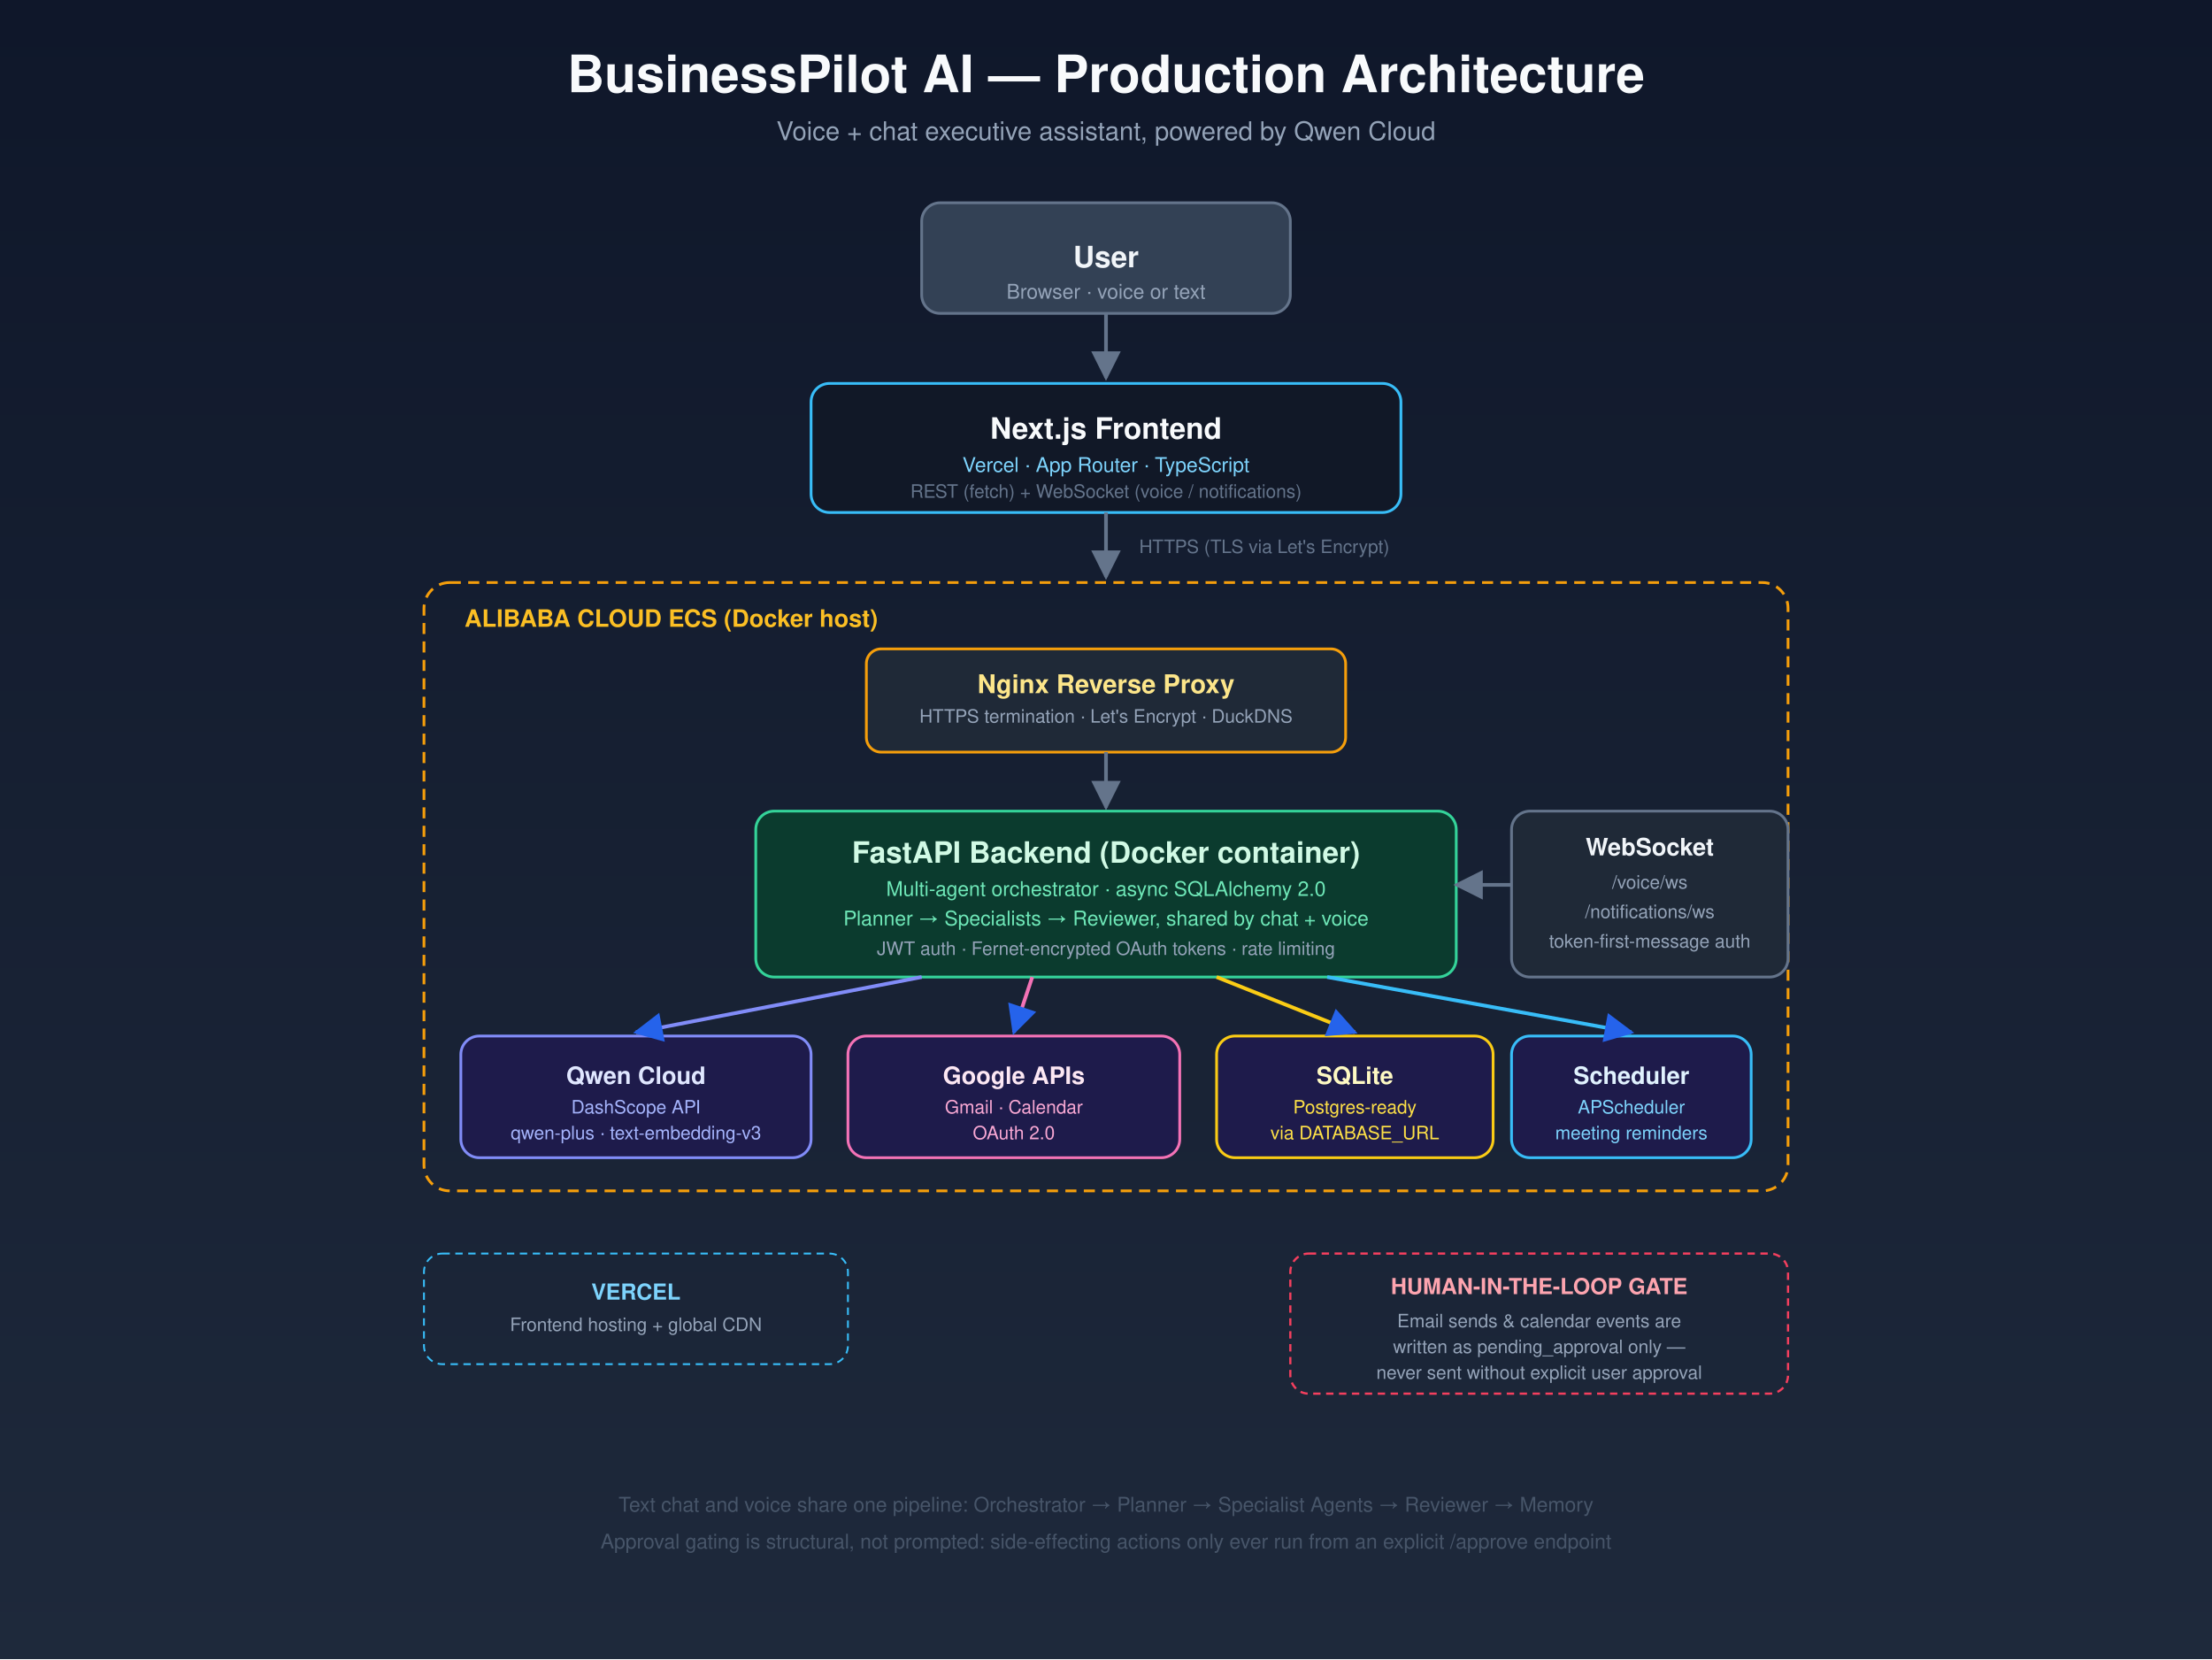
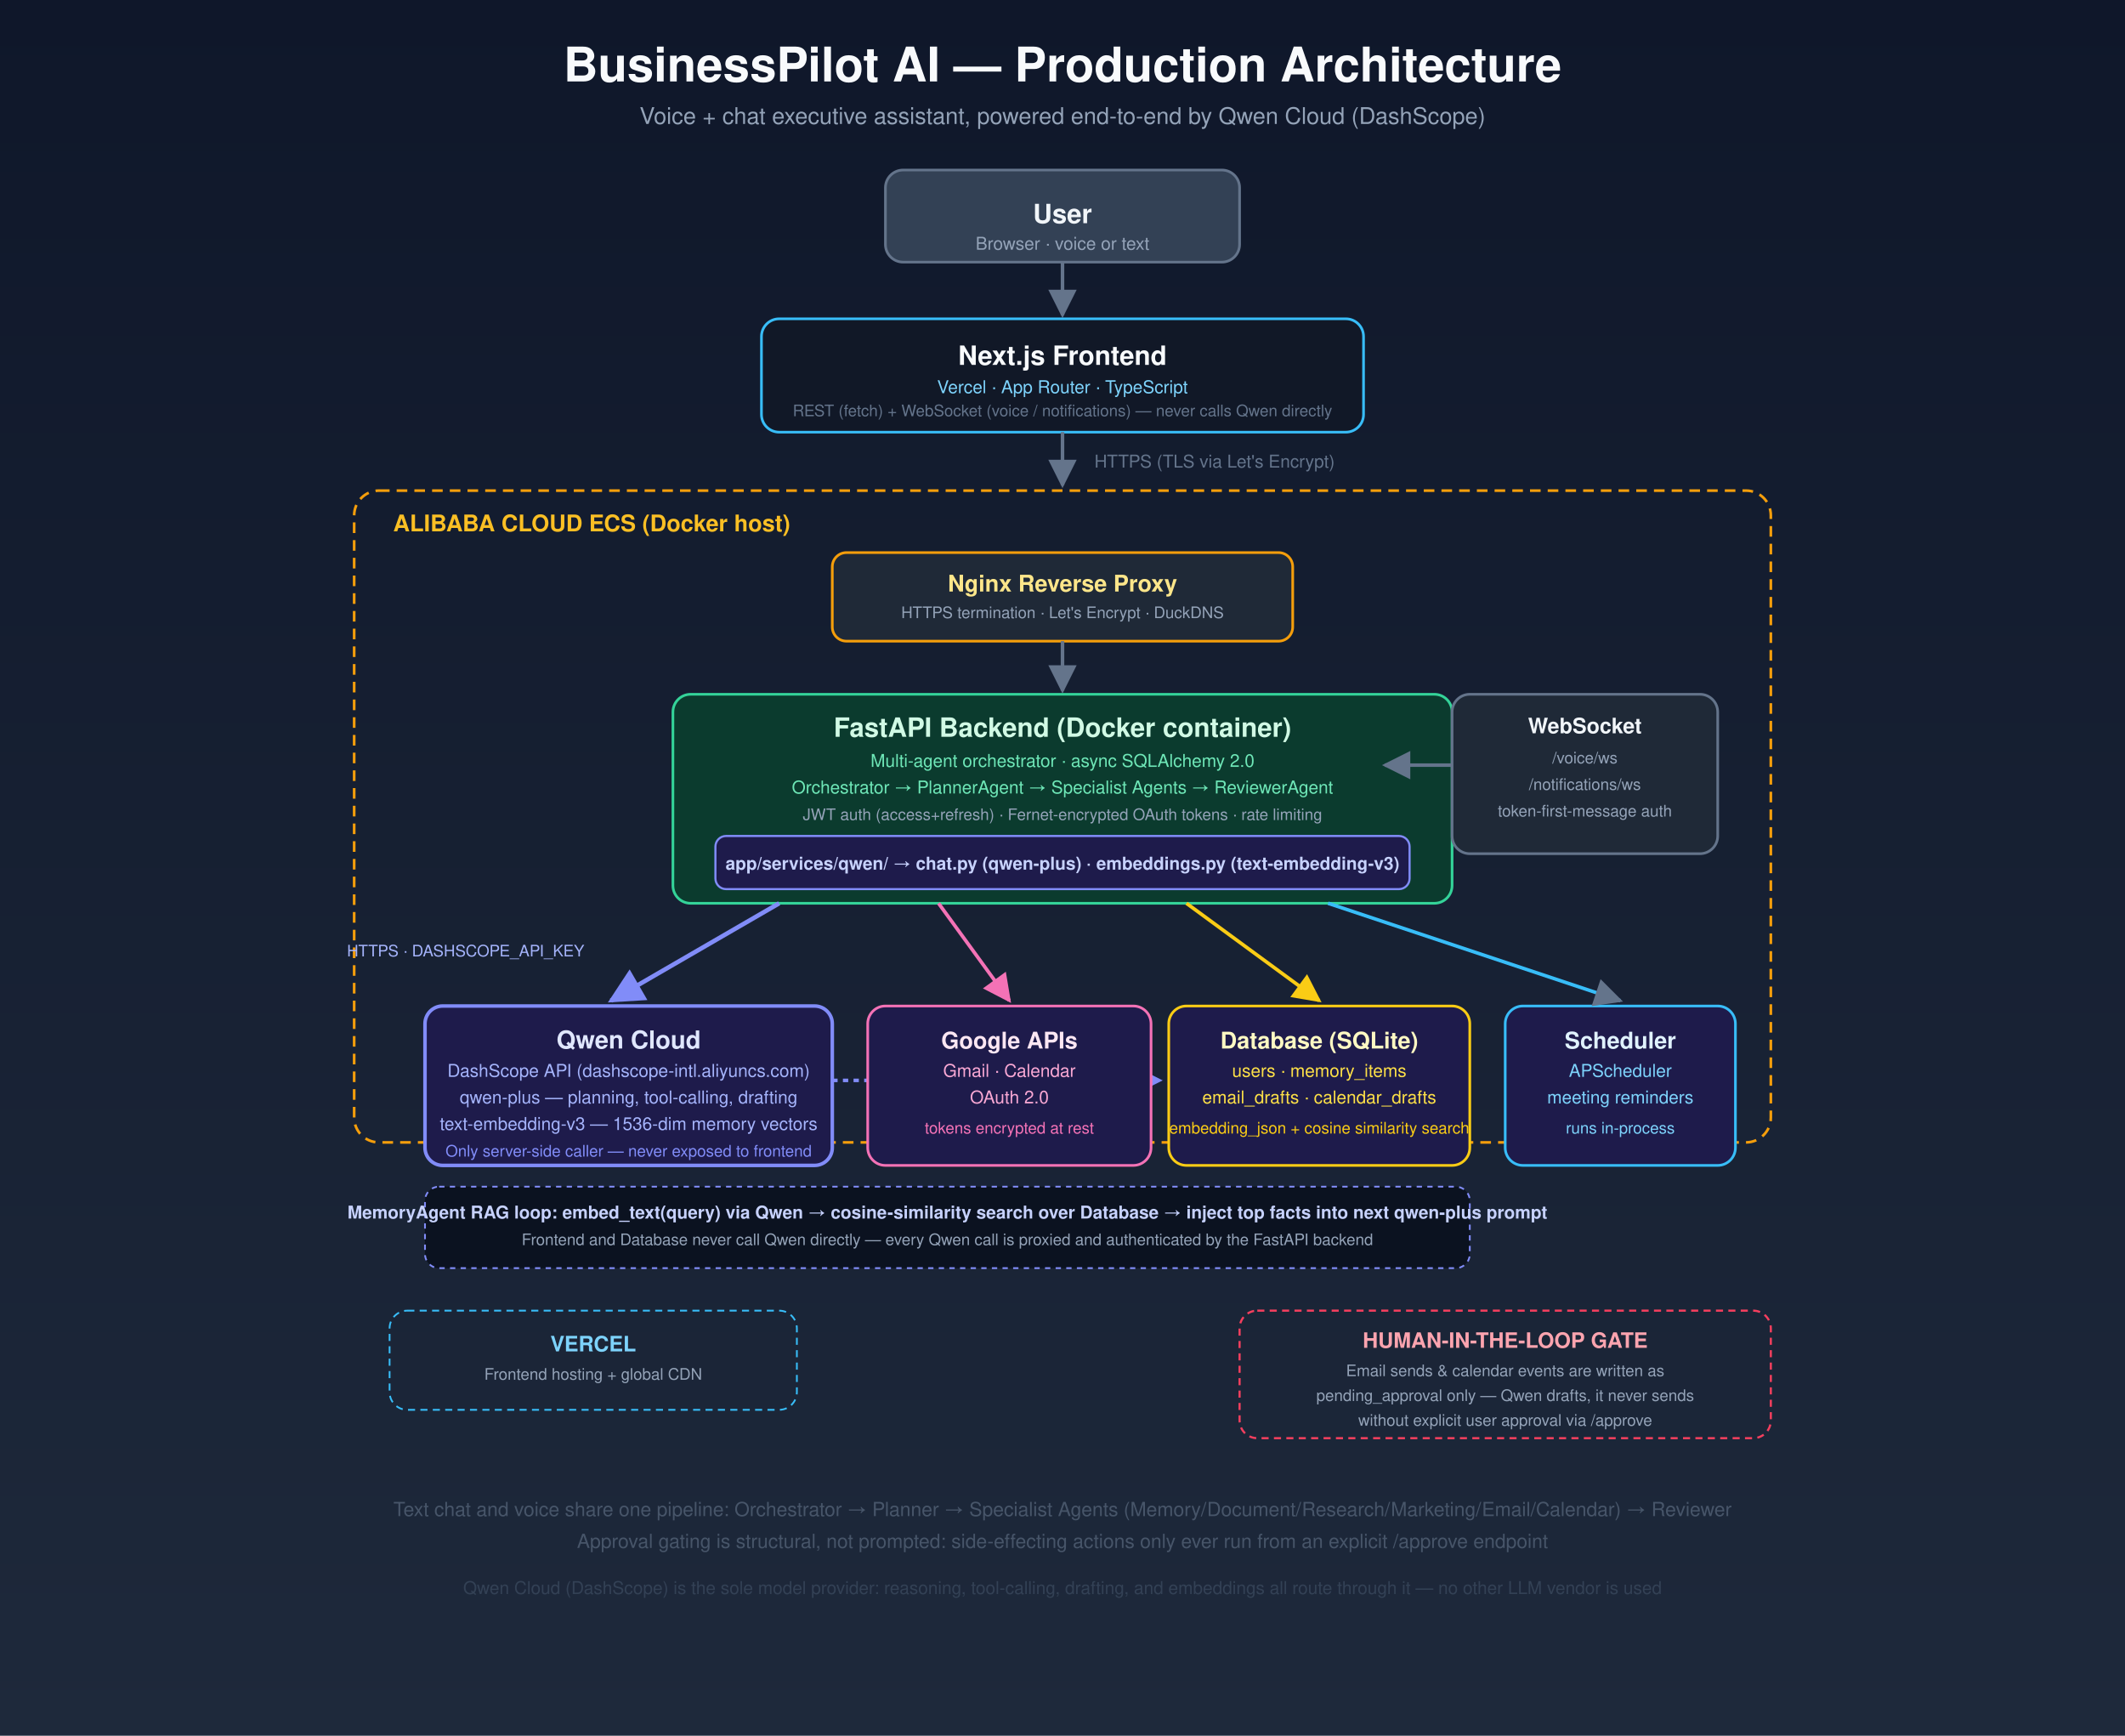
- <svg xmlns="http://www.w3.org/2000/svg" viewBox="0 0 1200 900" font-family="'Segoe UI', Helvetica, Arial, sans-serif">
+ <svg xmlns="http://www.w3.org/2000/svg" viewBox="0 0 1200 980" font-family="'Segoe UI', Helvetica, Arial, sans-serif">
  <defs>
    <marker id="arrow" viewBox="0 0 10 10" refX="9" refY="5" markerWidth="8" markerHeight="8" orient="auto-start-reverse">
      <path d="M0,0 L10,5 L0,10 z" fill="#64748b" />
    </marker>
    <marker id="arrowBlue" viewBox="0 0 10 10" refX="9" refY="5" markerWidth="8" markerHeight="8" orient="auto-start-reverse">
-       <path d="M0,0 L10,5 L0,10 z" fill="#2563eb" />
+       <path d="M0,0 L10,5 L0,10 z" fill="#818cf8" />
+     </marker>
+     <marker id="arrowPink" viewBox="0 0 10 10" refX="9" refY="5" markerWidth="8" markerHeight="8" orient="auto-start-reverse">
+       <path d="M0,0 L10,5 L0,10 z" fill="#f472b6" />
+     </marker>
+     <marker id="arrowYellow" viewBox="0 0 10 10" refX="9" refY="5" markerWidth="8" markerHeight="8" orient="auto-start-reverse">
+       <path d="M0,0 L10,5 L0,10 z" fill="#facc15" />
    </marker>
    <linearGradient id="bg" x1="0" y1="0" x2="0" y2="1">
      <stop offset="0%" stop-color="#0f172a" />
      <stop offset="100%" stop-color="#1e293b" />
    </linearGradient>
  </defs>
-   <rect x="0" y="0" width="1200" height="900" fill="url(#bg)" />
-   <text x="600" y="50" text-anchor="middle" fill="#f8fafc" font-size="28" font-weight="700">BusinessPilot AI — Production Architecture</text>
-   <text x="600" y="76" text-anchor="middle" fill="#94a3b8" font-size="14">Voice + chat executive assistant, powered by Qwen Cloud</text>
-   <rect x="500" y="110" width="200" height="60" rx="10" fill="#334155" stroke="#64748b" stroke-width="1.5" />
-   <text x="600" y="145" text-anchor="middle" fill="#f1f5f9" font-size="16" font-weight="600">User</text>
-   <text x="600" y="162" text-anchor="middle" fill="#94a3b8" font-size="11">Browser · voice or text</text>
-   <line x1="600" y1="170" x2="600" y2="205" stroke="#64748b" stroke-width="2" marker-end="url(#arrow)" />
-   <rect x="440" y="208" width="320" height="70" rx="10" fill="#111827" stroke="#38bdf8" stroke-width="1.5" />
-   <text x="600" y="238" text-anchor="middle" fill="#f8fafc" font-size="16" font-weight="600">Next.js Frontend</text>
-   <text x="600" y="256" text-anchor="middle" fill="#7dd3fc" font-size="11">Vercel · App Router · TypeScript</text>
-   <text x="600" y="270" text-anchor="middle" fill="#64748b" font-size="10">REST (fetch) + WebSocket (voice / notifications)</text>
-   <line x1="600" y1="278" x2="600" y2="313" stroke="#64748b" stroke-width="2" marker-end="url(#arrow)" />
-   <text x="618" y="300" fill="#64748b" font-size="10">HTTPS (TLS via Let's Encrypt)</text>
-   <rect x="230" y="316" width="740" height="330" rx="14" fill="none" stroke="#f59e0b" stroke-width="1.5" stroke-dasharray="6 4" />
-   <text x="252" y="340" fill="#fbbf24" font-size="13" font-weight="700">ALIBABA CLOUD ECS (Docker host)</text>
-   <rect x="470" y="352" width="260" height="56" rx="8" fill="#1f2937" stroke="#f59e0b" stroke-width="1.5" />
-   <text x="600" y="376" text-anchor="middle" fill="#fde68a" font-size="14" font-weight="600">Nginx Reverse Proxy</text>
-   <text x="600" y="392" text-anchor="middle" fill="#94a3b8" font-size="10">HTTPS termination · Let's Encrypt · DuckDNS</text>
-   <line x1="600" y1="408" x2="600" y2="438" stroke="#64748b" stroke-width="2" marker-end="url(#arrow)" />
-   <rect x="410" y="440" width="380" height="90" rx="10" fill="#0b3b2e" stroke="#34d399" stroke-width="1.5" />
-   <text x="600" y="468" text-anchor="middle" fill="#d1fae5" font-size="16" font-weight="700">FastAPI Backend (Docker container)</text>
-   <text x="600" y="486" text-anchor="middle" fill="#6ee7b7" font-size="11">Multi-agent orchestrator · async SQLAlchemy 2.0</text>
-   <text x="600" y="502" text-anchor="middle" fill="#6ee7b7" font-size="11">Planner → Specialists → Reviewer, shared by chat + voice</text>
-   <text x="600" y="518" text-anchor="middle" fill="#94a3b8" font-size="10">JWT auth · Fernet-encrypted OAuth tokens · rate limiting</text>
-   <rect x="250" y="562" width="190" height="66" rx="10" fill="#1e1b4b" stroke="#818cf8" stroke-width="1.5" />
-   <text x="345" y="588" text-anchor="middle" fill="#e0e7ff" font-size="13" font-weight="600">Qwen Cloud</text>
-   <text x="345" y="604" text-anchor="middle" fill="#a5b4fc" font-size="10">DashScope API</text>
-   <text x="345" y="618" text-anchor="middle" fill="#a5b4fc" font-size="10">qwen-plus · text-embedding-v3</text>
-   <rect x="460" y="562" width="180" height="66" rx="10" fill="#1e1b4b" stroke="#f472b6" stroke-width="1.5" />
-   <text x="550" y="588" text-anchor="middle" fill="#fce7f3" font-size="13" font-weight="600">Google APIs</text>
-   <text x="550" y="604" text-anchor="middle" fill="#f9a8d4" font-size="10">Gmail · Calendar</text>
-   <text x="550" y="618" text-anchor="middle" fill="#f9a8d4" font-size="10">OAuth 2.0</text>
-   <rect x="660" y="562" width="150" height="66" rx="10" fill="#1e1b4b" stroke="#facc15" stroke-width="1.5" />
-   <text x="735" y="588" text-anchor="middle" fill="#fef9c3" font-size="13" font-weight="600">SQLite</text>
-   <text x="735" y="604" text-anchor="middle" fill="#fde047" font-size="10">Postgres-ready</text>
-   <text x="735" y="618" text-anchor="middle" fill="#fde047" font-size="10">via DATABASE_URL</text>
-   <rect x="820" y="562" width="130" height="66" rx="10" fill="#1e1b4b" stroke="#38bdf8" stroke-width="1.5" />
-   <text x="885" y="588" text-anchor="middle" fill="#e0f2fe" font-size="13" font-weight="600">Scheduler</text>
-   <text x="885" y="604" text-anchor="middle" fill="#7dd3fc" font-size="10">APScheduler</text>
-   <text x="885" y="618" text-anchor="middle" fill="#7dd3fc" font-size="10">meeting reminders</text>
-   <line x1="500" y1="530" x2="345" y2="560" stroke="#818cf8" stroke-width="2" marker-end="url(#arrowBlue)" />
-   <line x1="560" y1="530" x2="550" y2="560" stroke="#f472b6" stroke-width="2" marker-end="url(#arrowBlue)" />
-   <line x1="660" y1="530" x2="735" y2="560" stroke="#facc15" stroke-width="2" marker-end="url(#arrowBlue)" />
-   <line x1="720" y1="530" x2="885" y2="560" stroke="#38bdf8" stroke-width="2" marker-end="url(#arrowBlue)" />
-   <rect x="820" y="440" width="150" height="90" rx="10" fill="#1f2937" stroke="#64748b" stroke-width="1.5" />
-   <text x="895" y="464" text-anchor="middle" fill="#f1f5f9" font-size="13" font-weight="600">WebSocket</text>
-   <text x="895" y="482" text-anchor="middle" fill="#94a3b8" font-size="10">/voice/ws</text>
-   <text x="895" y="498" text-anchor="middle" fill="#94a3b8" font-size="10">/notifications/ws</text>
-   <text x="895" y="514" text-anchor="middle" fill="#94a3b8" font-size="10">token-first-message auth</text>
-   <line x1="820" y1="480" x2="790" y2="480" stroke="#64748b" stroke-width="2" marker-end="url(#arrow)" />
-   <rect x="230" y="680" width="230" height="60" rx="10" fill="none" stroke="#38bdf8" stroke-width="1" stroke-dasharray="4 3" />
-   <text x="345" y="705" text-anchor="middle" fill="#7dd3fc" font-size="12" font-weight="700">VERCEL</text>
-   <text x="345" y="722" text-anchor="middle" fill="#94a3b8" font-size="10">Frontend hosting + global CDN</text>
-   <rect x="700" y="680" width="270" height="76" rx="10" fill="none" stroke="#f43f5e" stroke-width="1.2" stroke-dasharray="4 3" />
-   <text x="835" y="702" text-anchor="middle" fill="#fda4af" font-size="12" font-weight="700">HUMAN-IN-THE-LOOP GATE</text>
-   <text x="835" y="720" text-anchor="middle" fill="#94a3b8" font-size="10">Email sends &amp; calendar events are</text>
-   <text x="835" y="734" text-anchor="middle" fill="#94a3b8" font-size="10">written as pending_approval only —</text>
-   <text x="835" y="748" text-anchor="middle" fill="#94a3b8" font-size="10">never sent without explicit user approval</text>
-   <text x="600" y="820" text-anchor="middle" fill="#475569" font-size="11">Text chat and voice share one pipeline: Orchestrator → Planner → Specialist Agents → Reviewer → Memory</text>
-   <text x="600" y="840" text-anchor="middle" fill="#475569" font-size="11">Approval gating is structural, not prompted: side-effecting actions only ever run from an explicit /approve endpoint</text>
+   <rect x="0" y="0" width="1200" height="980" fill="url(#bg)" />
+   <text x="600" y="46" text-anchor="middle" fill="#f8fafc" font-size="27" font-weight="700">BusinessPilot AI — Production Architecture</text>
+   <text x="600" y="70" text-anchor="middle" fill="#94a3b8" font-size="13">Voice + chat executive assistant, powered end-to-end by Qwen Cloud (DashScope)</text>
+   <rect x="500" y="96" width="200" height="52" rx="10" fill="#334155" stroke="#64748b" stroke-width="1.5" />
+   <text x="600" y="126" text-anchor="middle" fill="#f1f5f9" font-size="15" font-weight="600">User</text>
+   <text x="600" y="141" text-anchor="middle" fill="#94a3b8" font-size="10">Browser · voice or text</text>
+   <line x1="600" y1="148" x2="600" y2="178" stroke="#64748b" stroke-width="2" marker-end="url(#arrow)" />
+   <rect x="430" y="180" width="340" height="64" rx="10" fill="#111827" stroke="#38bdf8" stroke-width="1.5" />
+   <text x="600" y="206" text-anchor="middle" fill="#f8fafc" font-size="15" font-weight="600">Next.js Frontend</text>
+   <text x="600" y="222" text-anchor="middle" fill="#7dd3fc" font-size="10">Vercel · App Router · TypeScript</text>
+   <text x="600" y="235" text-anchor="middle" fill="#64748b" font-size="9">REST (fetch) + WebSocket (voice / notifications) — never calls Qwen directly</text>
+   <line x1="600" y1="244" x2="600" y2="274" stroke="#64748b" stroke-width="2" marker-end="url(#arrow)" />
+   <text x="618" y="264" fill="#64748b" font-size="10">HTTPS (TLS via Let's Encrypt)</text>
+   <rect x="200" y="277" width="800" height="368" rx="14" fill="none" stroke="#f59e0b" stroke-width="1.5" stroke-dasharray="6 4" />
+   <text x="222" y="300" fill="#fbbf24" font-size="13" font-weight="700">ALIBABA CLOUD ECS (Docker host)</text>
+   <rect x="470" y="312" width="260" height="50" rx="8" fill="#1f2937" stroke="#f59e0b" stroke-width="1.5" />
+   <text x="600" y="334" text-anchor="middle" fill="#fde68a" font-size="13" font-weight="600">Nginx Reverse Proxy</text>
+   <text x="600" y="349" text-anchor="middle" fill="#94a3b8" font-size="9">HTTPS termination · Let's Encrypt · DuckDNS</text>
+   <line x1="600" y1="362" x2="600" y2="390" stroke="#64748b" stroke-width="2" marker-end="url(#arrow)" />
+   <rect x="380" y="392" width="440" height="118" rx="10" fill="#0b3b2e" stroke="#34d399" stroke-width="1.5" />
+   <text x="600" y="416" text-anchor="middle" fill="#d1fae5" font-size="15" font-weight="700">FastAPI Backend (Docker container)</text>
+   <text x="600" y="433" text-anchor="middle" fill="#6ee7b7" font-size="10">Multi-agent orchestrator · async SQLAlchemy 2.0</text>
+   <text x="600" y="448" text-anchor="middle" fill="#6ee7b7" font-size="10">Orchestrator → PlannerAgent → Specialist Agents → ReviewerAgent</text>
+   <text x="600" y="463" text-anchor="middle" fill="#94a3b8" font-size="9">JWT auth (access+refresh) · Fernet-encrypted OAuth tokens · rate limiting</text>
+   <rect x="404" y="472" width="392" height="30" rx="6" fill="#1e1b4b" stroke="#818cf8" stroke-width="1.2" />
+   <text x="600" y="491" text-anchor="middle" fill="#c7d2fe" font-size="10" font-weight="600">app/services/qwen/  →  chat.py (qwen-plus) · embeddings.py (text-embedding-v3)</text>
+   <line x1="440" y1="510" x2="345" y2="565" stroke="#818cf8" stroke-width="2.5" marker-end="url(#arrowBlue)" />
+   <text x="330" y="540" fill="#a5b4fc" font-size="9" text-anchor="end">HTTPS · DASHSCOPE_API_KEY</text>
+   <rect x="240" y="568" width="230" height="90" rx="10" fill="#1e1b4b" stroke="#818cf8" stroke-width="2" />
+   <text x="355" y="592" text-anchor="middle" fill="#e0e7ff" font-size="14" font-weight="700">Qwen Cloud</text>
+   <text x="355" y="608" text-anchor="middle" fill="#a5b4fc" font-size="10">DashScope API (dashscope-intl.aliyuncs.com)</text>
+   <text x="355" y="623" text-anchor="middle" fill="#a5b4fc" font-size="10">qwen-plus — planning, tool-calling, drafting</text>
+   <text x="355" y="638" text-anchor="middle" fill="#a5b4fc" font-size="10">text-embedding-v3 — 1536-dim memory vectors</text>
+   <text x="355" y="653" text-anchor="middle" fill="#818cf8" font-size="9">Only server-side caller — never exposed to frontend</text>
+   <line x1="470" y1="610" x2="655" y2="610" stroke="#818cf8" stroke-width="2" stroke-dasharray="3 3" marker-end="url(#arrowBlue)" />
+   <text x="562" y="602" text-anchor="middle" fill="#a5b4fc" font-size="9">embedding vectors persisted</text>
+   <rect x="490" y="568" width="160" height="90" rx="10" fill="#1e1b4b" stroke="#f472b6" stroke-width="1.5" />
+   <text x="570" y="592" text-anchor="middle" fill="#fce7f3" font-size="13" font-weight="600">Google APIs</text>
+   <text x="570" y="608" text-anchor="middle" fill="#f9a8d4" font-size="10">Gmail · Calendar</text>
+   <text x="570" y="623" text-anchor="middle" fill="#f9a8d4" font-size="10">OAuth 2.0</text>
+   <text x="570" y="640" text-anchor="middle" fill="#f472b6" font-size="9">tokens encrypted at rest</text>
+   <line x1="530" y1="510" x2="570" y2="565" stroke="#f472b6" stroke-width="2" marker-end="url(#arrowPink)" />
+   <rect x="660" y="568" width="170" height="90" rx="10" fill="#1e1b4b" stroke="#facc15" stroke-width="1.5" />
+   <text x="745" y="592" text-anchor="middle" fill="#fef9c3" font-size="13" font-weight="600">Database (SQLite)</text>
+   <text x="745" y="608" text-anchor="middle" fill="#fde047" font-size="10">users · memory_items</text>
+   <text x="745" y="623" text-anchor="middle" fill="#fde047" font-size="10">email_drafts · calendar_drafts</text>
+   <text x="745" y="640" text-anchor="middle" fill="#facc15" font-size="9">embedding_json + cosine similarity search</text>
+   <line x1="670" y1="510" x2="745" y2="565" stroke="#facc15" stroke-width="2" marker-end="url(#arrowYellow)" />
+   <rect x="850" y="568" width="130" height="90" rx="10" fill="#1e1b4b" stroke="#38bdf8" stroke-width="1.5" />
+   <text x="915" y="592" text-anchor="middle" fill="#e0f2fe" font-size="13" font-weight="600">Scheduler</text>
+   <text x="915" y="608" text-anchor="middle" fill="#7dd3fc" font-size="10">APScheduler</text>
+   <text x="915" y="623" text-anchor="middle" fill="#7dd3fc" font-size="10">meeting reminders</text>
+   <text x="915" y="640" text-anchor="middle" fill="#7dd3fc" font-size="9">runs in-process</text>
+   <line x1="750" y1="510" x2="915" y2="565" stroke="#38bdf8" stroke-width="2" marker-end="url(#arrow)" />
+   <rect x="240" y="670" width="590" height="46" rx="8" fill="#0b1220" stroke="#818cf8" stroke-width="1" stroke-dasharray="3 3" />
+   <text x="535" y="688" text-anchor="middle" fill="#c7d2fe" font-size="10" font-weight="600">MemoryAgent RAG loop: embed_text(query) via Qwen → cosine-similarity search over Database → inject top facts into next qwen-plus prompt</text>
+   <text x="535" y="703" text-anchor="middle" fill="#94a3b8" font-size="9">Frontend and Database never call Qwen directly — every Qwen call is proxied and authenticated by the FastAPI backend</text>
+   <rect x="820" y="392" width="150" height="90" rx="10" fill="#1f2937" stroke="#64748b" stroke-width="1.5" />
+   <text x="895" y="414" text-anchor="middle" fill="#f1f5f9" font-size="12" font-weight="600">WebSocket</text>
+   <text x="895" y="431" text-anchor="middle" fill="#94a3b8" font-size="9">/voice/ws</text>
+   <text x="895" y="446" text-anchor="middle" fill="#94a3b8" font-size="9">/notifications/ws</text>
+   <text x="895" y="461" text-anchor="middle" fill="#94a3b8" font-size="9">token-first-message auth</text>
+   <line x1="820" y1="432" x2="782" y2="432" stroke="#64748b" stroke-width="2" marker-end="url(#arrow)" />
+   <rect x="220" y="740" width="230" height="56" rx="10" fill="none" stroke="#38bdf8" stroke-width="1" stroke-dasharray="4 3" />
+   <text x="335" y="763" text-anchor="middle" fill="#7dd3fc" font-size="12" font-weight="700">VERCEL</text>
+   <text x="335" y="779" text-anchor="middle" fill="#94a3b8" font-size="9">Frontend hosting + global CDN</text>
+   <rect x="700" y="740" width="300" height="72" rx="10" fill="none" stroke="#f43f5e" stroke-width="1.2" stroke-dasharray="4 3" />
+   <text x="850" y="761" text-anchor="middle" fill="#fda4af" font-size="12" font-weight="700">HUMAN-IN-THE-LOOP GATE</text>
+   <text x="850" y="777" text-anchor="middle" fill="#94a3b8" font-size="9">Email sends &amp; calendar events are written as</text>
+   <text x="850" y="791" text-anchor="middle" fill="#94a3b8" font-size="9">pending_approval only — Qwen drafts, it never sends</text>
+   <text x="850" y="805" text-anchor="middle" fill="#94a3b8" font-size="9">without explicit user approval via /approve</text>
+   <text x="600" y="856" text-anchor="middle" fill="#475569" font-size="11">Text chat and voice share one pipeline: Orchestrator → Planner → Specialist Agents (Memory/Document/Research/Marketing/Email/Calendar) → Reviewer</text>
+   <text x="600" y="874" text-anchor="middle" fill="#475569" font-size="11">Approval gating is structural, not prompted: side-effecting actions only ever run from an explicit /approve endpoint</text>
+   <text x="600" y="900" text-anchor="middle" fill="#334155" font-size="10">Qwen Cloud (DashScope) is the sole model provider: reasoning, tool-calling, drafting, and embeddings all route through it — no other LLM vendor is used</text>
</svg>
